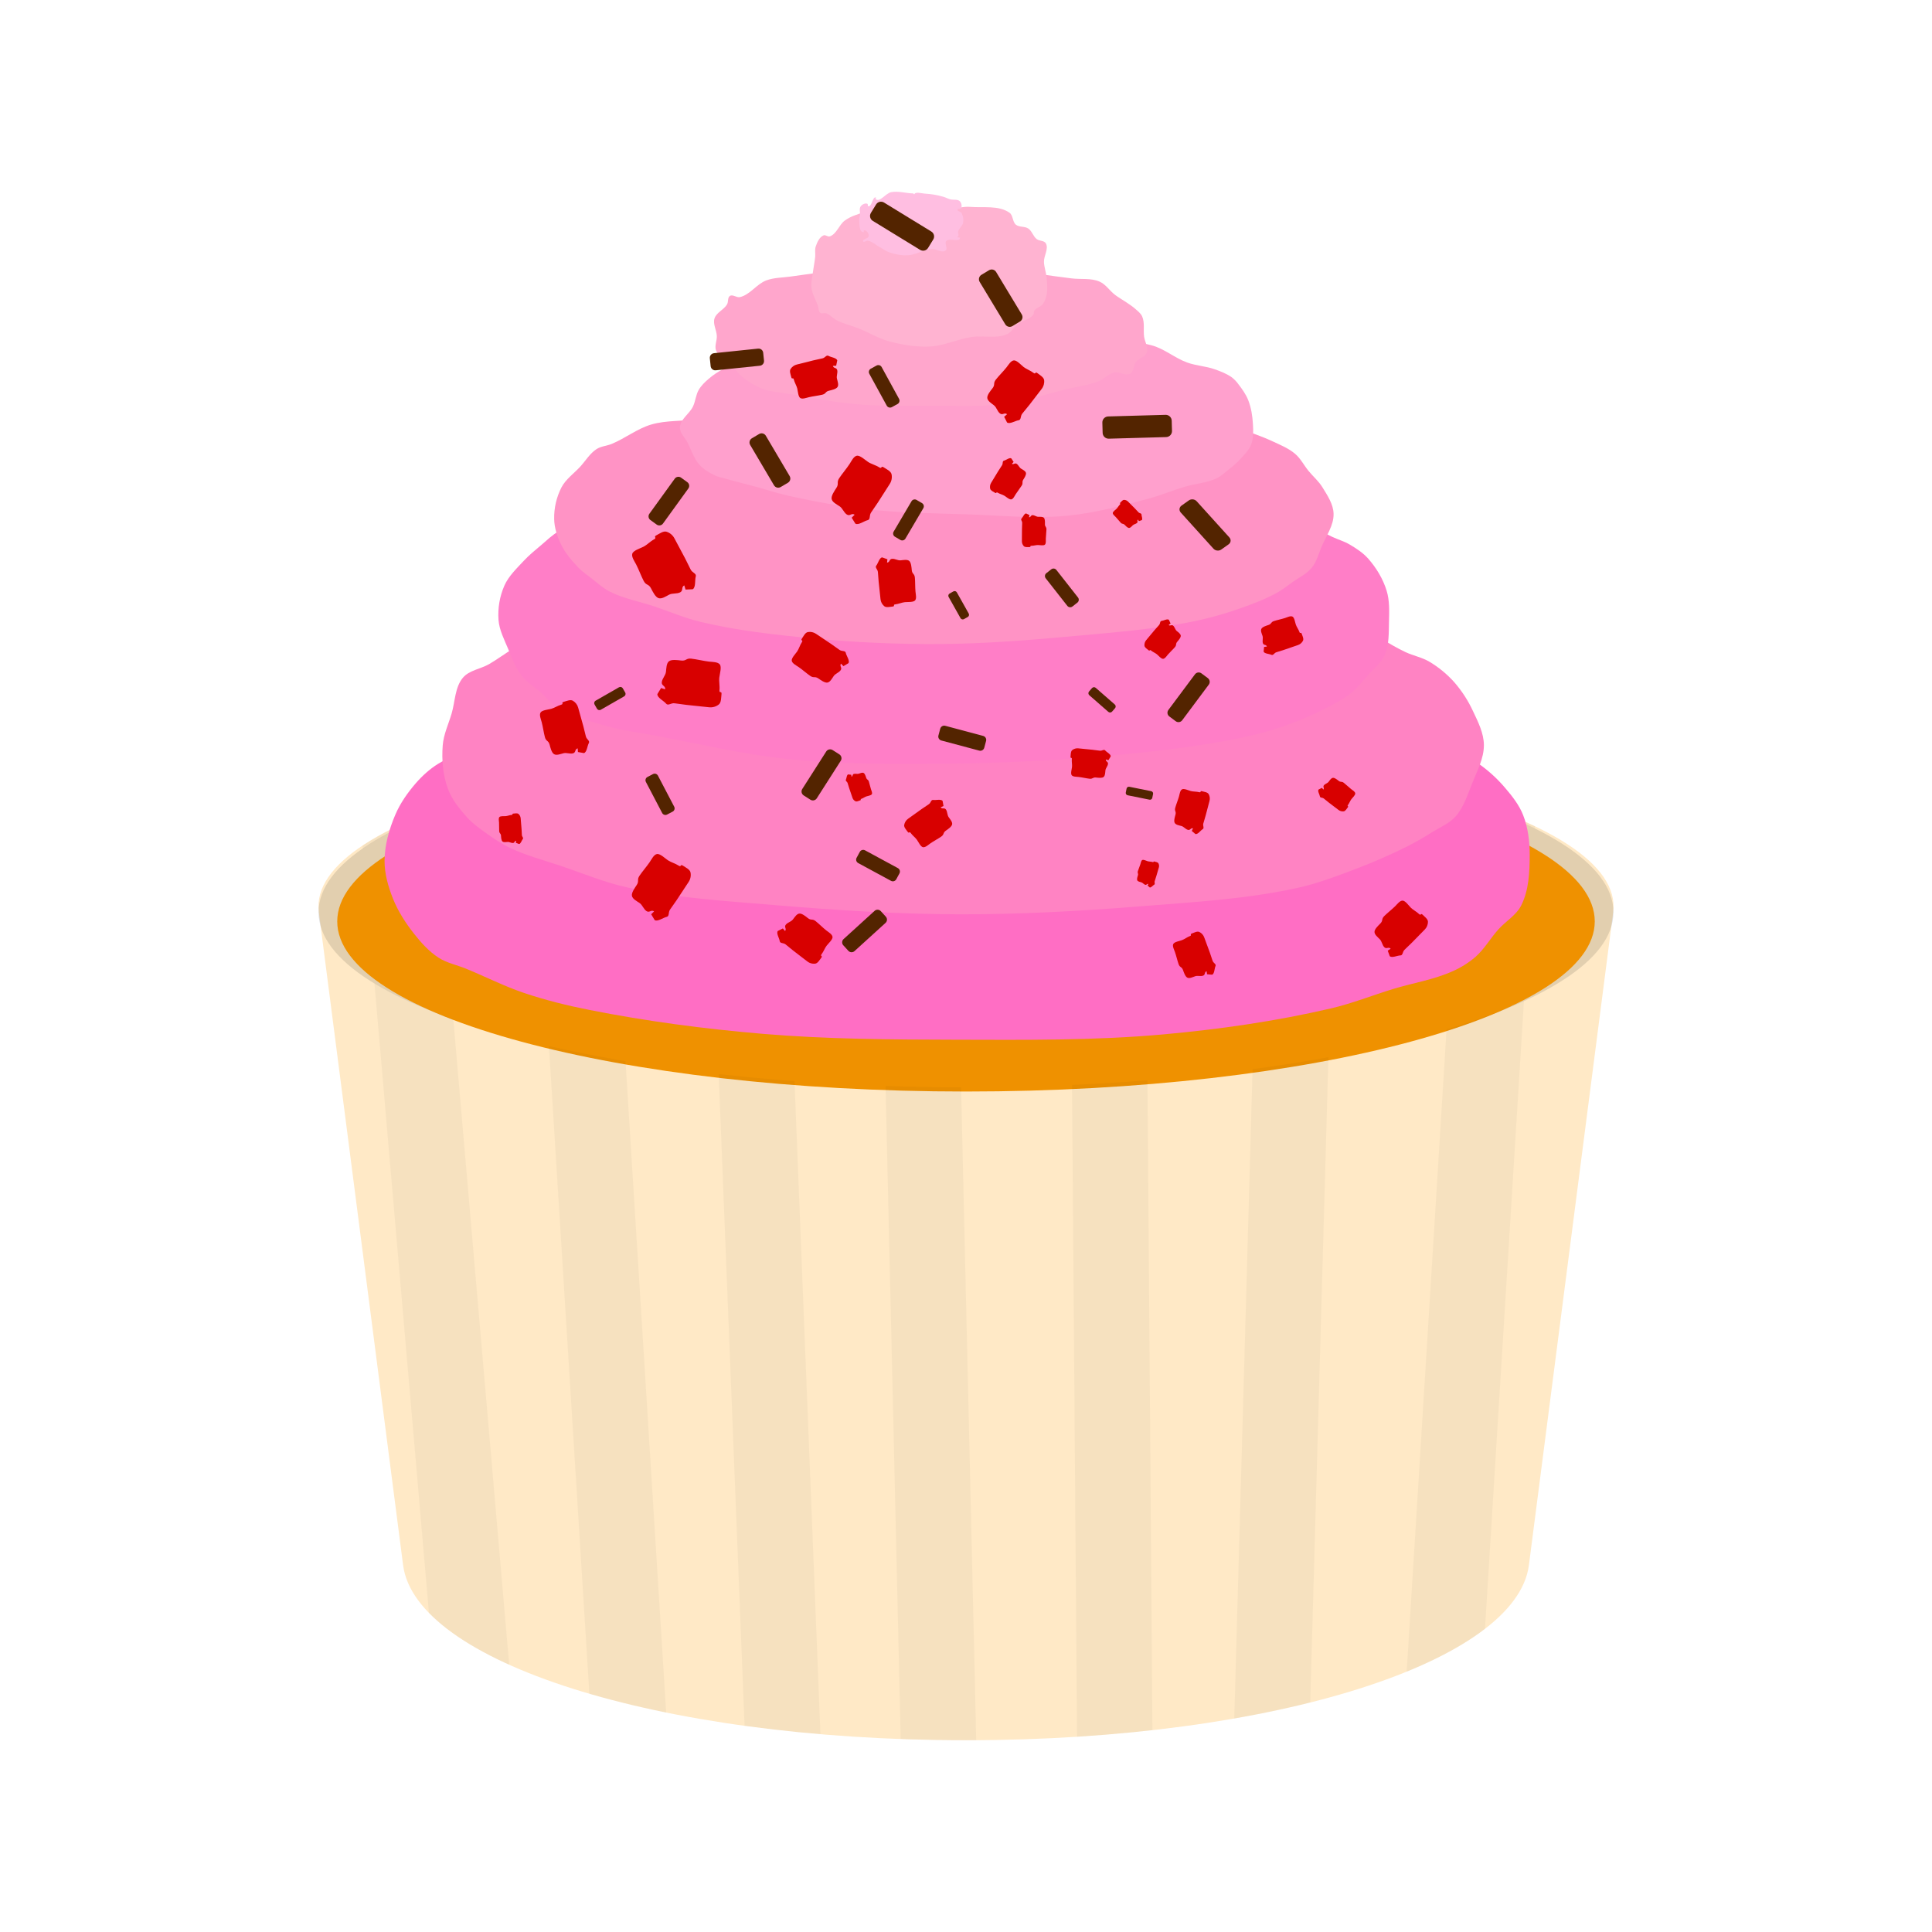
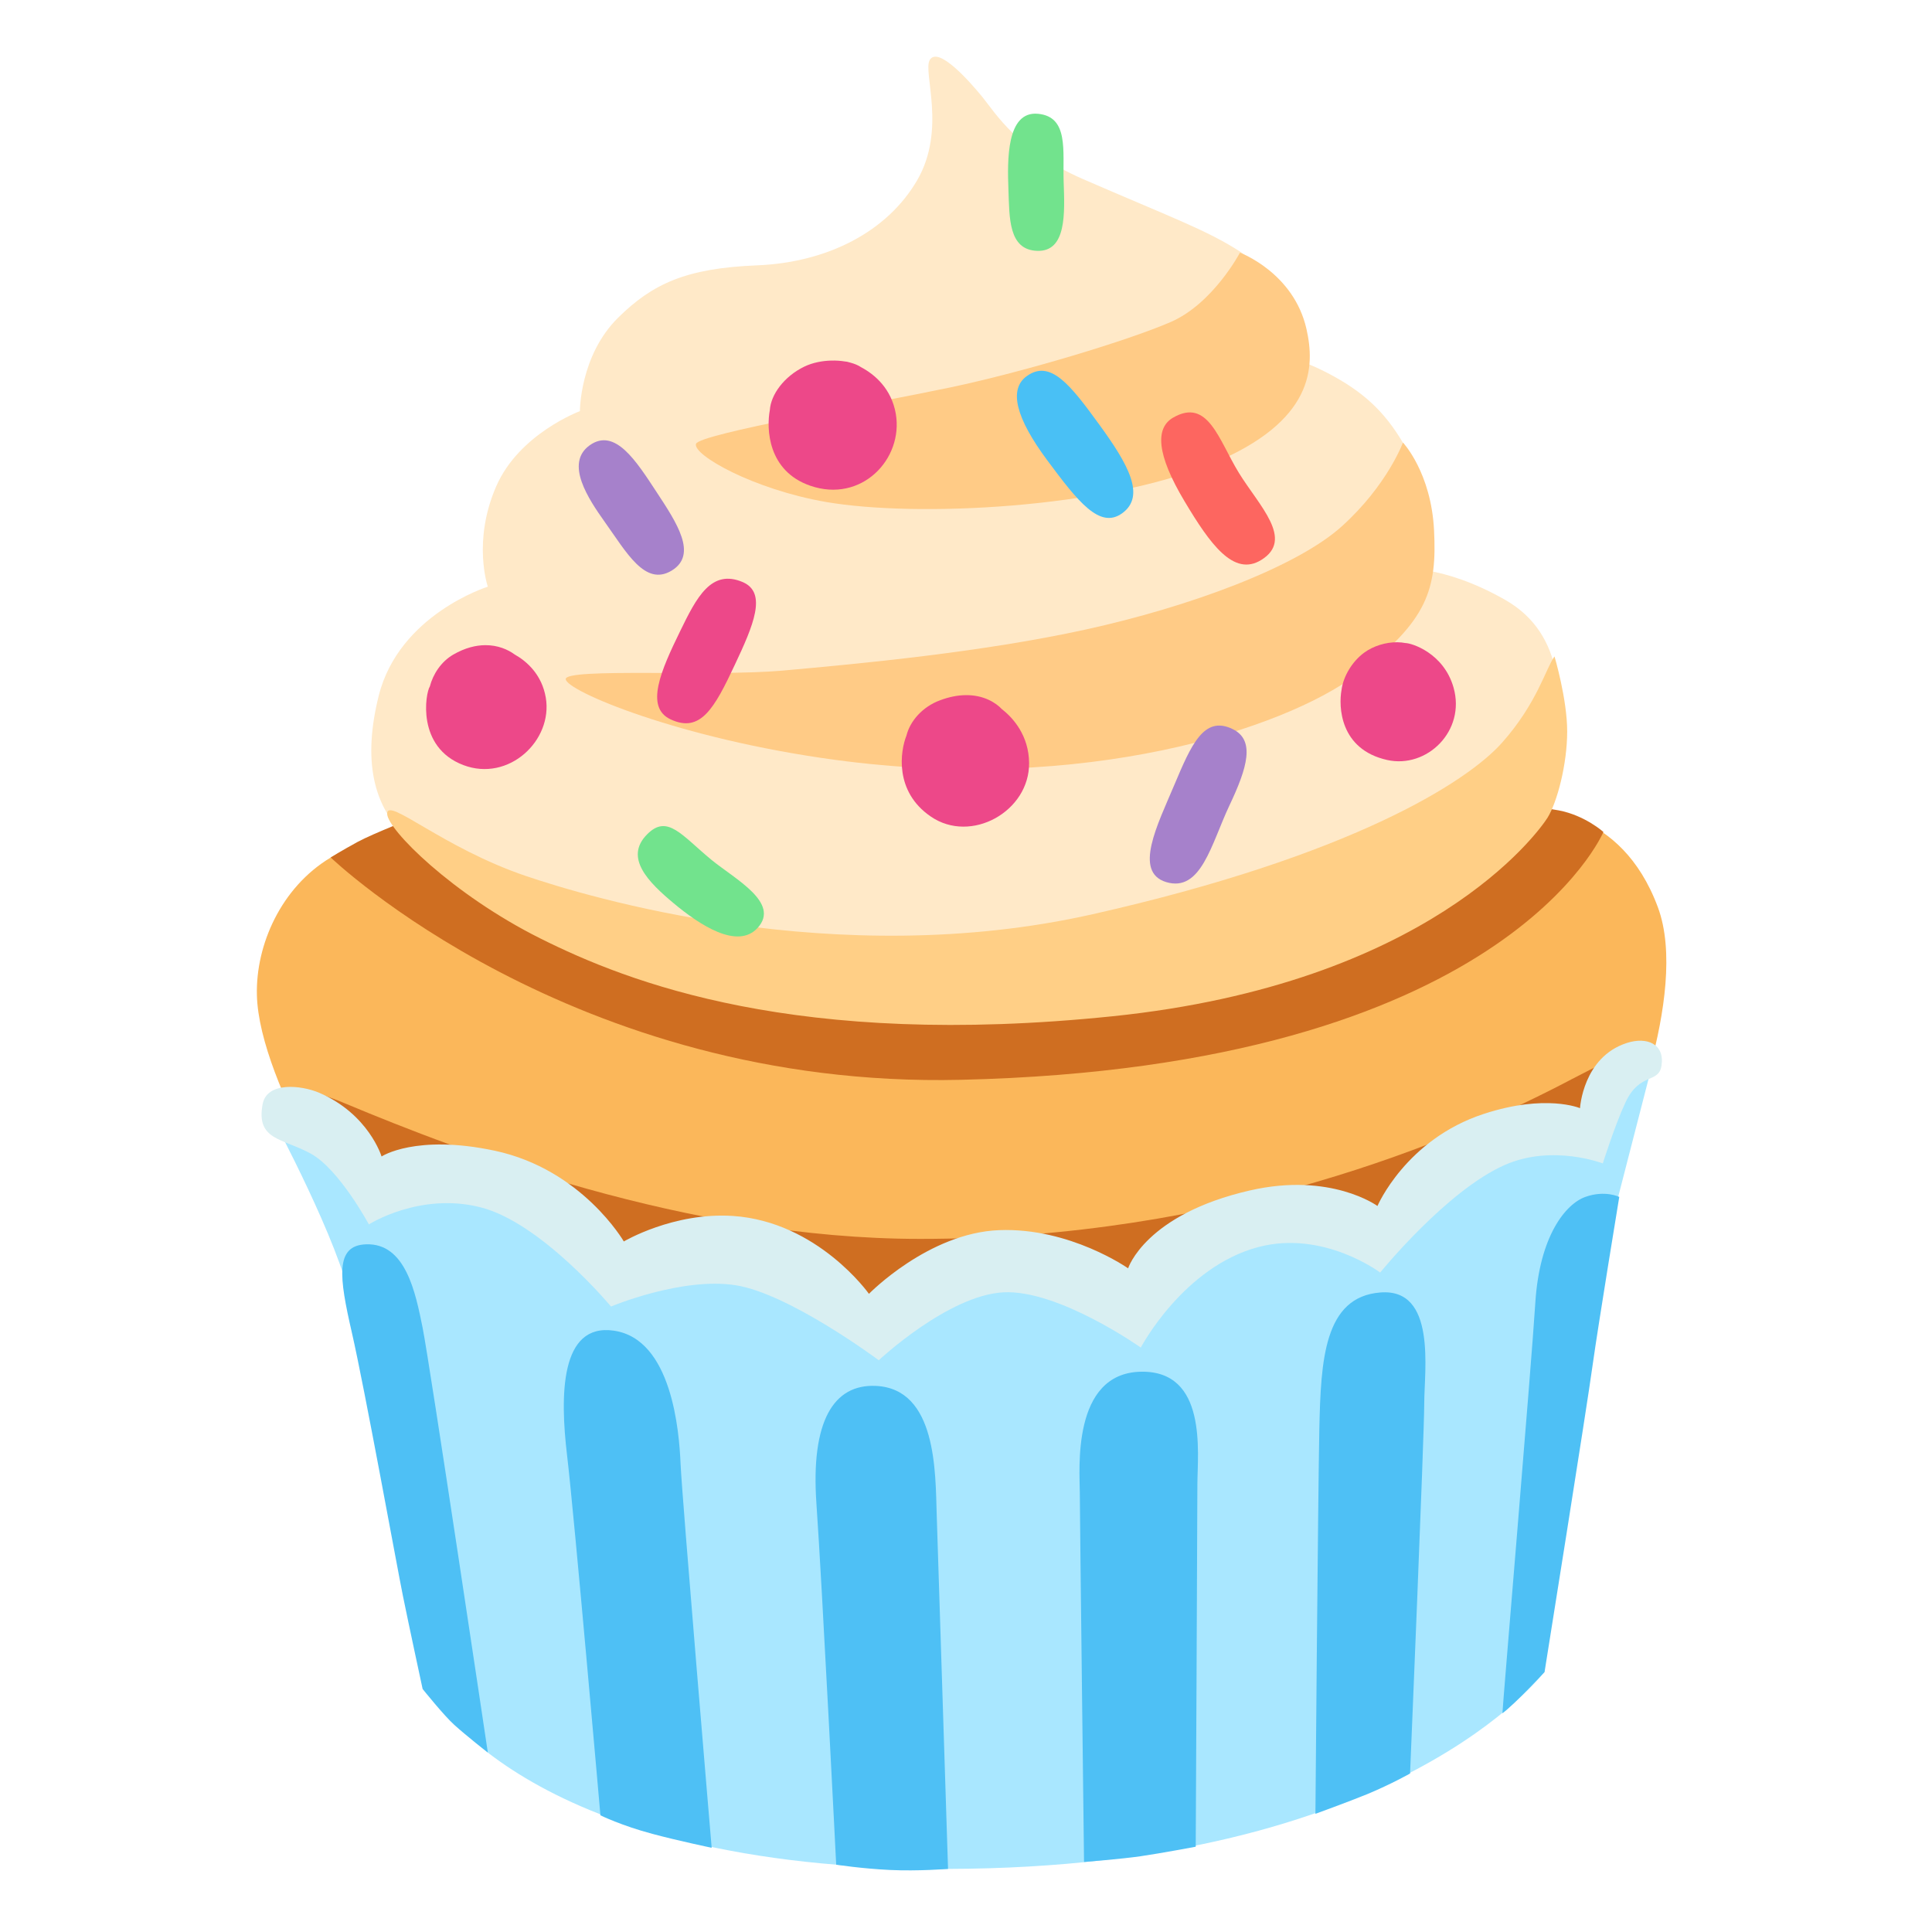
- <svg xmlns="http://www.w3.org/2000/svg" width="128" height="128">
-   <defs>
-     <linearGradient id="a">
-       <stop offset="0" />
-       <stop offset="1" stop-opacity="0" />
-     </linearGradient>
-     <clipPath id="b">
-       <path d="M60.082 25.263c-.725.017-1.439.044-2.154.07a42.896 11.606 0 0 1 2.154-.07zm-4.258.158c-.784.04-1.552.09-2.322.14a42.896 11.606 0 0 1 2.322-.14zm16.535.025a42.896 11.606 0 0 1 34.303 11.249c.487-5.518-14.713-10.175-34.303-11.249zm-20.537.231c-1.029.08-2.033.176-3.031.275a42.896 11.606 0 0 1 3.031-.275zm-3.79.35c-1.264.133-2.496.281-3.7.445a42.896 11.606 0 0 1 3.7-.445zm-3.71.447c-14.066 1.912-23.858 5.8-23.418 10.252a42.896 11.606 0 0 1 23.418-10.252zm62.287 10.71a42.896 11.606 0 0 1-42.826 11.241A42.896 11.606 0 0 1 21.02 37.698l5.468 42.38c.82 6.354 16.698 11.6 37.295 11.6s36.473-5.246 37.293-11.6z" fill="#ffe9c6" stroke-width="10" stroke-linecap="round" paint-order="stroke fill markers" />
-     </clipPath>
-   </defs>
-   <g transform="translate(0 -1.8)">
-     <g transform="translate(-.767 24.545)">
-       <path d="M101 80.334c-.796 6.173-16.222 11.27-36.233 11.27-20.011 0-35.437-5.097-36.233-11.27L23.11 38.3c-.797-6.174 18.65-11.271 41.657-11.271 23.007 0 42.454 5.097 41.657 11.27z" fill="#ffae31" stroke-width="10" stroke-linecap="round" paint-order="stroke fill markers" />
-       <path d="M102.061 80.949c-.82 6.354-16.697 11.601-37.294 11.601-20.597 0-36.474-5.247-37.294-11.601L21.89 37.684c-.82-6.354 19.197-11.6 42.877-11.6 23.68 0 43.697 5.246 42.877 11.6z" fill="#ffe9c6" stroke-width="10" stroke-linecap="round" paint-order="stroke fill markers" />
-       <ellipse cx="64.767" cy="37.69" rx="42.896" ry="11.606" fill-opacity=".117" stroke-width="10" stroke-linecap="round" paint-order="stroke fill markers" />
-       <ellipse ry="11.271" rx="41.657" cy="38.3" cx="64.767" fill="#ef9100" stroke-width="10" stroke-linecap="round" paint-order="stroke fill markers" />
-       <path clip-path="url(#b)" d="M73.78 110.197l-.673-88.096m10.435 86.427l2.376-84.374m8.274 83.799l5.178-83.415m-37.033 83.55l-1.989-85.93m-8.045 85.93L48.95 23.635m-6.408 84.318L37.288 23.77m-4.44 84.182L25.563 23.77" transform="translate(.985 .871)" fill="none" stroke="#000" stroke-width="5" stroke-opacity=".039" />
-     </g>
-     <g stroke-linecap="round">
-       <path d="M63.718 46.36c-4.69 0-8.866.424-13.28.856-3.727.365-7.484.642-11.136 1.465-1.51.34-2.955.92-4.416 1.429-1.307.455-2.603.94-3.887 1.455-.668.268-1.377.465-1.986.848-.55.344-1.04.789-1.465 1.278-.545.629-1.035 1.327-1.36 2.092-.41.961-.705 2.008-.71 3.052-.003.856.242 1.712.56 2.508.339.845.844 1.626 1.409 2.34.463.585.977 1.156 1.603 1.563.549.357 1.217.483 1.823.731 1.287.527 2.53 1.165 3.848 1.609 1.41.475 2.86.834 4.32 1.123 3.805.754 7.662 1.264 11.528 1.588 4.23.355 8.486.377 12.732.387 4.58.011 9.174.06 13.736-.35 3.738-.335 7.47-.873 11.126-1.721 1.41-.327 2.761-.871 4.145-1.294 1.314-.4 2.698-.612 3.95-1.18a6.063 6.063 0 0 0 1.489-.936c.594-.52.99-1.229 1.515-1.818.491-.552 1.197-.945 1.527-1.606.502-1.005.556-2.2.558-3.324.002-.897-.109-1.82-.436-2.654-.264-.671-.725-1.257-1.195-1.804a9.267 9.267 0 0 0-1.824-1.65c-.518-.35-1.114-.572-1.688-.818a46.77 46.77 0 0 0-3.845-1.444 51.073 51.073 0 0 0-4.48-1.265c-3.616-.831-7.27-1.555-10.959-1.959-4.466-.489-10.253-3.695-13.467-.556-.101.1.008.425.008.425" fill="#ff6ec4" stroke-width="10.002" paint-order="stroke fill markers" />
-       <path d="M63.788 40.366c-4.27 0-8.101-.155-12.122.254-3.513.357-6.932 1.357-10.42 1.914-1.353.216-2.77.132-4.076.553-1.13.365-2.12 1.075-3.146 1.675-.553.324-1.063.715-1.617 1.036-.565.327-1.319.403-1.739.904-.535.638-.513 1.585-.75 2.383-.207.698-.532 1.377-.587 2.103-.074.961.01 1.967.345 2.871.264.712.759 1.328 1.266 1.892.341.38.762.684 1.176.984.528.382 1.073.75 1.66 1.034 1.081.52 2.255.818 3.391 1.203 1.462.496 2.9 1.096 4.407 1.427 3.23.708 6.554.896 9.848 1.174 4.016.339 8.045.589 12.075.601 3.986.012 7.973-.203 11.946-.52 3.51-.281 7.054-.471 10.495-1.223 1.33-.29 2.613-.779 3.886-1.264a36.503 36.503 0 0 0 3.452-1.513 21.206 21.206 0 0 0 1.641-.942c.519-.323 1.118-.564 1.521-1.023.536-.609.787-1.423 1.089-2.176.33-.828.789-1.665.783-2.555-.006-.785-.385-1.532-.721-2.241a8.08 8.08 0 0 0-1.242-1.92A7.026 7.026 0 0 0 94.7 45.64c-.485-.288-1.058-.393-1.57-.631-1.09-.508-2.07-1.242-3.184-1.696-1.34-.547-2.749-.932-4.167-1.223-3.358-.691-6.795-.948-10.212-1.236-3.948-.332-8.71 1.823-11.874-.564-.035-.027-.042-.126-.042-.126" fill="#ff83c3" stroke-width="9.107" paint-order="stroke fill markers" />
-       <path d="M62.372 33.145c-3.665 0-6.878.419-10.303.79-2.8.304-5.592.709-8.37 1.177-1.19.2-2.393.368-3.553.7-1.078.309-2.168.642-3.143 1.195-.416.235-.76.579-1.125.887-.407.343-.822.68-1.185 1.07-.47.506-.996 1.002-1.276 1.634a4.809 4.809 0 0 0-.389 2.274c.051.67.378 1.294.636 1.916.255.613.488 1.255.895 1.779.337.434.833.718 1.244 1.083.37.33.68.74 1.102.999.996.612 2.152.93 3.275 1.253 1.019.293 2.078.42 3.12.615 2.957.552 5.894 1.261 8.887 1.569 3.418.35 6.867.337 10.302.31 3.505-.028 7.013-.18 10.505-.484 2.898-.253 5.8-.565 8.657-1.114a24.745 24.745 0 0 0 3.3-.85 22.465 22.465 0 0 0 2.983-1.274c.538-.276 1.082-.557 1.554-.935.421-.337.76-.768 1.117-1.172.397-.447.904-.833 1.141-1.382.293-.677.26-1.459.278-2.197.017-.685.046-1.396-.156-2.052-.238-.776-.675-1.503-1.21-2.113-.345-.393-.796-.686-1.246-.951-.36-.212-.77-.326-1.147-.504-1.124-.526-2.16-1.253-3.33-1.664-1.078-.38-2.227-.515-3.35-.724-2.963-.552-5.931-1.123-8.932-1.402-3.376-.313-8.853 2.826-10.166-.3-.039-.093.206-.222.206-.222" fill="#ff7ec7" stroke-width="7.818" paint-order="stroke fill markers" />
-       <path d="M62.653 27.972c-3.162 0-6.202-.099-9.278.232-2.395.257-4.716.992-7.097 1.358-1.04.16-2.124.068-3.132.364-.931.274-1.717.91-2.614 1.282-.328.136-.71.152-1.008.345-.444.288-.723.772-1.08 1.162-.42.457-.962.83-1.248 1.38a4.407 4.407 0 0 0-.481 2.093c.011.579.2 1.156.454 1.676.284.583.717 1.09 1.166 1.558.243.253.537.451.815.665.404.312.784.668 1.238.902.919.473 1.96.653 2.94.98 1.027.344 2.028.779 3.08 1.031 2.394.573 4.854.847 7.304 1.083a83.39 83.39 0 0 0 8.642.385c3.007-.024 6.01-.27 9.005-.545 2.576-.237 5.165-.442 7.701-.95a23.459 23.459 0 0 0 3.117-.872c.812-.284 1.62-.592 2.376-1.002.39-.212.74-.49 1.1-.747.426-.303.926-.534 1.256-.94.319-.391.448-.905.642-1.372.3-.722.822-1.422.802-2.203-.016-.637-.409-1.218-.743-1.76-.249-.404-.622-.717-.922-1.085-.3-.367-.517-.812-.878-1.12-.436-.373-.984-.593-1.504-.835-.742-.346-1.523-.604-2.295-.876-.984-.348-1.962-.726-2.978-.969-2.546-.609-5.154-.959-7.76-1.212-2.866-.278-7.148-2.802-8.633-.334-.066.109.192.33.192.33" fill="#ff93c5" stroke-width="6.744" paint-order="stroke fill markers" />
-       <path d="M64.305 23.908c-2.34 0-4.589-.081-6.875.078-1.77.123-3.557.253-5.28.678-.764.188-1.475.546-2.211.82-.656.244-1.345.415-1.968.734-.368.189-.719.42-1.031.69-.241.208-.478.435-.64.708-.202.34-.219.763-.39 1.12-.234.486-.836.832-.863 1.372-.02.378.332.68.505 1.016.253.491.413 1.05.78 1.462.279.312.656.53 1.032.713.186.09.394.126.592.183.694.2 1.395.37 2.09.558.747.203 1.482.45 2.236.617 1.72.383 3.46.696 5.21.888 2.164.239 4.346.26 6.521.33 2.241.071 4.495.307 6.726.089 1.83-.18 3.621-.663 5.397-1.14.795-.215 1.558-.539 2.347-.774.706-.21 1.47-.25 2.134-.566.263-.125.48-.331.708-.513.281-.225.567-.45.81-.714.29-.316.616-.631.767-1.032.156-.416.133-.885.108-1.328-.03-.536-.115-1.081-.31-1.582-.152-.387-.4-.733-.654-1.062a2.172 2.172 0 0 0-.427-.447c-.336-.243-.733-.396-1.124-.535-.595-.213-1.247-.239-1.841-.453-.818-.295-1.508-.912-2.348-1.138-1.708-.458-3.529-.247-5.291-.39-2.255-.185-4.798-1.734-6.76-.607-.13.076-.191.41-.191.41" fill="#ffa0cd" stroke-width="4.99" paint-order="stroke fill markers" />
-       <path d="M61.363 19.251c-1.786 0-3.346.213-5.013.379a97.232 97.232 0 0 0-3.965.491c-.54.077-1.107.065-1.618.257-.645.244-1.075.954-1.747 1.106-.217.05-.474-.197-.661-.078-.166.105-.09.388-.189.558-.21.362-.711.538-.834.938-.114.373.14.77.155 1.16.012.316-.16.648-.055.947.08.229.314.37.483.542.277.283.59.527.868.809.104.104.184.232.297.326.417.346.879.658 1.384.855.574.224 1.208.246 1.815.352 1.5.26 3 .563 4.517.694 1.534.133 3.078.097 4.617.094 1.728-.003 3.469.097 5.182-.126 1.369-.179 2.687-.638 4.029-.965.721-.176 1.472-.262 2.163-.537.36-.143.635-.485 1.013-.571.354-.082.774.252 1.087.067.244-.144.193-.542.365-.768.192-.254.614-.326.722-.627.12-.334-.132-.7-.179-1.052-.059-.444.053-.927-.128-1.337-.094-.211-.295-.358-.467-.512-.169-.152-.364-.273-.55-.403-.253-.175-.525-.322-.77-.507-.364-.273-.62-.705-1.038-.887-.568-.248-1.231-.135-1.846-.211-1.387-.172-2.768-.384-4.154-.553-1.68-.205-3.354-.567-5.046-.56a.459.459 0 0 0-.055.006" fill="#ffa6cc" stroke-width="3.809" paint-order="stroke fill markers" />
-       <path d="M61.719 15.368c-.968 0-1.756-.03-2.622.09-.826.114-1.65.304-2.43.596a2.77 2.77 0 0 0-.7.36c-.385.288-.536.894-.992 1.047-.13.044-.282-.121-.41-.068-.276.115-.422.45-.52.733-.077.218-.014.463-.037.693-.034.336-.108.668-.15 1.003-.041.346-.14.694-.097 1.04.053.423.289.802.43 1.205.053.153.028.363.157.461.101.078.26-.016.381.025.267.09.453.339.703.466.466.237.984.352 1.469.545.679.27 1.312.665 2.017.855.88.236 1.803.382 2.713.336.927-.048 1.796-.483 2.714-.624.783-.121 1.645.13 2.37-.19.3-.132.458-.472.718-.67.322-.246.801-.306 1.035-.637.047-.067.008-.172.051-.242.13-.21.435-.26.58-.46.141-.193.213-.436.255-.672.062-.355.018-.722-.015-1.081-.031-.343-.162-.675-.174-1.02-.014-.414.329-.878.124-1.238-.111-.194-.433-.145-.608-.283-.232-.184-.308-.528-.552-.696-.238-.163-.604-.074-.826-.258-.229-.19-.176-.617-.419-.789-.721-.509-1.74-.316-2.62-.39-.88-.073-2.054.604-2.648-.05-.092-.1.03-.408.03-.408" fill="#ffb3d1" stroke-width="2.804" paint-order="stroke fill markers" />
-       <path d="M60.505 14.614c-.422 0-.976-.171-1.455-.085-.372.067-.754.706-1.04.457-.025-.02.054-.077.026-.093-.224-.123-.26.62-.51.572-.057-.011-.006-.138-.058-.162-.143-.067-.348.04-.444.165-.122.163-.02.407-.05.608-.012.08-.055.157-.05.237.017.304-.017.874.287.868.04-.001-.006-.109.033-.117.158-.035.323.207.315.368-.008.174-.451.206-.374.362.047.095.208-.066.312-.048.282.049.504.271.755.407.226.123.433.287.677.37.385.13.8.211 1.207.19.545-.026 1.04-.37 1.583-.414.314-.025.702.294.94.088.154-.134-.103-.458.029-.615.2-.238.882.107.91-.203.006-.061-.157-.012-.168-.071-.006-.03.052-.035.062-.063.037-.094-.036-.205-.012-.303.052-.213.288-.355.328-.57a.989.989 0 0 0-.108-.66c-.057-.096-.28-.098-.264-.21.012-.084.195-.024.237-.099.074-.134.03-.344-.076-.455-.155-.161-.442-.074-.657-.136-.153-.045-.294-.126-.447-.167a5.252 5.252 0 0 0-1.18-.204c-.25-.009-.703-.17-.75.076-.004.026.07.036.07.036" fill="#ffbee1" stroke-width="1.225" paint-order="stroke fill markers" />
-     </g>
-     <path d="M34.193 57.501c-.12.009-.085.14-.205.15-.121.008-.23-.08-.35-.07-.115.007-.268.038-.348-.032-.08-.07-.089-.264-.097-.379-.012-.169-.107-.138-.12-.307-.011-.169.001-.402-.01-.57-.009-.116-.047-.28.023-.36.07-.08.302-.054.417-.062.12-.009.27-.072.39-.08.12-.009-.001-.08.12-.089.115-.008.26-.044.34.025.08.07.135.175.143.29.012.169.047.546.059.715.012.169.01.226.021.395.008.115.128.184.058.264-.07.08-.132.319-.247.327l-.21-.08" fill="#d80000" stroke-width="2.529" stroke-linecap="round" paint-order="stroke fill markers" />
-     <path d="M38.274 51.38c-.209.056-.102.274-.31.33-.208.055-.427-.06-.636-.005-.198.053-.454.157-.618.062-.164-.094-.244-.431-.297-.63-.077-.29-.233-.205-.311-.496-.078-.291-.135-.703-.213-.994-.052-.198-.173-.474-.078-.637.094-.164.509-.196.707-.248.208-.056.447-.216.656-.272.208-.055-.03-.138.179-.194.198-.053.438-.166.602-.07a.76.76 0 0 1 .35.457c.077.291.264.94.342 1.23.078.292.093.393.17.684.053.198.286.278.19.442-.094.164-.123.602-.321.655l-.397-.07" fill="#d80000" stroke-width="4.503" stroke-linecap="round" paint-order="stroke fill markers" />
-     <path d="M45.336 40.583c-.225.118-.046.342-.272.46-.226.117-.508.04-.734.156-.215.112-.484.298-.697.23-.213-.067-.39-.435-.502-.65-.164-.315-.322-.177-.486-.492-.164-.316-.335-.776-.499-1.092-.111-.214-.321-.5-.254-.714.068-.213.537-.355.752-.466.226-.118.46-.363.687-.48.225-.118-.07-.153.156-.27.215-.112.463-.303.676-.236a.897.897 0 0 1 .52.439c.163.315.545 1.015.709 1.33.164.316.207.428.37.744.112.215.4.248.333.461-.067.213.011.725-.203.836l-.475.021" fill="#d80000" stroke-width="5.315" stroke-linecap="round" paint-order="stroke fill markers" />
-     <path d="M62.32 55.284c.105.15.247.001.352.15.104.15.076.358.18.507.1.142.257.316.229.474-.028.157-.273.318-.415.418-.209.146-.095.245-.304.391-.21.146-.52.31-.729.457-.142.1-.325.275-.483.247-.158-.028-.303-.348-.402-.49-.105-.15-.301-.293-.406-.443-.104-.15-.101.064-.206-.086-.1-.142-.259-.3-.23-.458a.643.643 0 0 1 .262-.41c.209-.146.67-.483.879-.629.209-.146.284-.187.493-.333.143-.1.139-.307.297-.28.157.028.514-.075.613.067l.06.335" fill="#d80000" stroke-width="3.809" stroke-linecap="round" paint-order="stroke fill markers" />
-     <path d="M55.717 45.767c-.116.17.097.262-.02.432-.116.17-.347.222-.463.392-.111.161-.233.397-.41.43-.178.033-.446-.162-.607-.273-.238-.163-.298-.004-.535-.167-.238-.163-.535-.426-.773-.589-.161-.11-.42-.235-.453-.413-.033-.178.248-.458.359-.62.116-.17.19-.435.307-.605.116-.17-.108-.082.009-.252.11-.162.215-.393.393-.426a.726.726 0 0 1 .538.115c.237.163.777.517 1.014.68.237.163.311.227.549.39.161.11.38.024.413.202.033.178.284.514.173.675l-.33.196" fill="#d80000" stroke-width="4.304" stroke-linecap="round" paint-order="stroke fill markers" />
-     <path d="M56.415 53.257c.106-.035.044-.146.15-.18.107-.036.224.018.33-.017.102-.033.232-.095.32-.05.087.044.139.216.172.318.049.148.127.1.176.248.049.149.09.36.14.51.033.1.104.24.06.328-.045.087-.26.116-.36.149-.107.035-.226.125-.333.16-.106.035.02.071-.087.106-.101.033-.222.099-.31.055a.395.395 0 0 1-.195-.228c-.049-.148-.165-.48-.214-.628-.049-.149-.06-.2-.108-.35-.033-.1-.156-.135-.112-.223s.047-.316.148-.349l.207.025" fill="#d80000" stroke-width="2.339" stroke-linecap="round" paint-order="stroke fill markers" />
-     <path d="M52.012 63.484c.124-.157-.077-.26.046-.417.124-.157.35-.193.474-.35.118-.15.25-.37.424-.39.174-.021.42.184.57.302.22.173.288.022.507.195.22.173.491.446.71.619.15.117.393.254.414.428.02.174-.27.428-.387.578-.123.157-.212.408-.335.565-.124.157.099.087-.025.244-.118.15-.233.367-.407.388a.704.704 0 0 1-.514-.146c-.219-.172-.719-.549-.938-.722-.22-.172-.287-.239-.506-.411-.15-.118-.367-.048-.388-.222-.02-.174-.242-.515-.125-.665l.333-.168" fill="#d80000" stroke-width="4.174" stroke-linecap="round" paint-order="stroke fill markers" />
-     <path d="M44.07 47.47c.029-.249-.254-.226-.225-.476.03-.249.248-.436.277-.686.028-.237.025-.559.198-.696.172-.136.571-.078.808-.05.349.04.323-.166.67-.125.35.04.82.155 1.168.195.237.028.586.015.723.188.137.172-.007.634-.034.871-.03.25.041.577.012.826-.029.25.163.028.134.277-.028.237-.009.546-.181.682a.884.884 0 0 1-.645.182c-.348-.04-1.13-.115-1.479-.156-.348-.04-.464-.067-.812-.108-.237-.028-.423.19-.56.017-.137-.173-.598-.392-.57-.629l.245-.399" fill="#d80000" stroke-width="5.24" stroke-linecap="round" paint-order="stroke fill markers" />
-     <path d="M43.335 62.182c-.199-.135-.304.115-.503-.019s-.262-.403-.46-.537c-.19-.128-.465-.267-.505-.473-.04-.207.184-.52.312-.71.187-.278.001-.346.189-.624.187-.278.49-.627.678-.905.128-.19.27-.492.477-.532.207-.04.536.284.726.412.199.134.508.218.707.352.199.135.095-.126.294.009.189.127.46.247.5.453a.846.846 0 0 1-.13.628c-.187.278-.594.909-.782 1.187-.187.278-.261.364-.449.642-.127.19-.025.443-.231.484-.207.04-.596.335-.785.208l-.231-.384" fill="#d80000" stroke-width="5.011" stroke-linecap="round" paint-order="stroke fill markers" />
-     <path d="M56.622 35.9c-.206-.135-.31.123-.517-.012-.206-.135-.274-.41-.48-.545-.196-.129-.481-.268-.525-.48-.044-.212.182-.537.31-.733.19-.288-.002-.356.186-.644.19-.288.497-.65.686-.939.128-.196.27-.509.482-.553.212-.044.555.285.751.413.206.136.525.217.731.353.207.135.096-.131.303.004.196.129.475.248.52.46a.869.869 0 0 1-.125.646c-.189.288-.598.942-.787 1.23-.19.289-.264.378-.453.667-.128.196-.02.455-.231.5-.212.043-.607.352-.804.224l-.242-.391" fill="#d80000" stroke-width="5.149" stroke-linecap="round" paint-order="stroke fill markers" />
-     <path d="M66.723 29.244c-.178-.14-.295.088-.473-.052-.178-.14-.218-.398-.396-.538-.17-.134-.42-.284-.443-.481-.023-.198.21-.478.343-.647.196-.249.026-.326.222-.575.196-.249.506-.557.702-.805.134-.17.289-.445.487-.468.197-.024.485.305.654.438.178.14.464.24.642.381.178.14.098-.112.276.028.17.134.416.265.44.463a.799.799 0 0 1-.166.582c-.196.249-.623.815-.819 1.064-.196.249-.272.325-.468.574-.133.17-.054.415-.252.439-.197.023-.584.275-.753.142l-.191-.378" fill="#d80000" stroke-width="4.734" stroke-linecap="round" paint-order="stroke fill markers" />
-     <path d="M55.182 26.04c.045.186.241.095.286.282.044.186-.063.377-.019.563.043.177.13.407.042.55-.088.144-.389.207-.566.25-.26.062-.187.202-.447.265-.26.062-.627.104-.887.166-.177.042-.424.143-.567.056-.143-.088-.162-.456-.204-.634-.045-.186-.182-.401-.226-.588-.045-.186-.124.023-.169-.163-.042-.177-.137-.393-.049-.536a.674.674 0 0 1 .414-.3c.26-.062.84-.213 1.1-.276.26-.062.35-.073.61-.135.177-.043.253-.247.396-.16.144.088.531.124.574.301l-.071.35" fill="#d80000" stroke-width="3.996" stroke-linecap="round" paint-order="stroke fill markers" />
-     <path d="M68.174 36.072c.132.003.106-.144.238-.142.132.002.242.107.374.11.126.002.294-.017.375.067.08.083.071.295.069.42-.003.185.103.161.1.346-.003.184-.039.437-.042.621-.002.126.023.308-.06.39-.084.08-.333.029-.459.026-.132-.002-.3.052-.432.05-.132-.002-.006.087-.138.085-.126-.003-.287.023-.367-.06a.466.466 0 0 1-.129-.328c.003-.185.002-.599.005-.783.003-.185.011-.247.014-.432.003-.125-.121-.212-.038-.292.084-.08.174-.334.3-.332l.222.108" fill="#d80000" stroke-width="2.759" stroke-linecap="round" paint-order="stroke fill markers" />
-     <path d="M58.77 39.073c.196-.018.133-.23.329-.25.195-.018.375.12.57.1.187-.017.434-.072.567.038.133.11.154.425.171.611.026.274.18.22.205.494.026.274.015.653.041.926.018.187.085.452-.025.585-.11.133-.487.1-.674.117-.195.018-.435.126-.63.145-.196.018.005.129-.19.147-.187.018-.42.083-.553-.027a.693.693 0 0 1-.245-.464c-.026-.274-.097-.885-.123-1.159-.025-.274-.024-.367-.05-.64-.017-.187-.214-.294-.104-.427s.202-.522.388-.54l.346.123" fill="#d80000" stroke-width="4.107" stroke-linecap="round" paint-order="stroke fill markers" />
-     <path d="M75.389 36.223c-.078.075.023.145-.055.22-.077.076-.202.08-.28.155-.073.072-.16.18-.255.18-.095-.002-.213-.13-.285-.203-.106-.109-.153-.033-.26-.141-.105-.109-.231-.275-.337-.384-.072-.074-.193-.165-.192-.26.002-.095.176-.21.25-.283.077-.075.143-.204.22-.28.078-.076-.047-.054.03-.13.075-.071.152-.18.247-.179.096.001.194.041.266.115.106.108.348.347.453.455.106.109.138.15.243.258.072.074.194.051.193.147-.001.095.094.294.02.366l-.191.067" fill="#d80000" stroke-width="2.264" stroke-linecap="round" paint-order="stroke fill markers" />
-     <path d="M67.04 32.526c.126.08.185-.078.312 0 .126.08.17.244.297.323.12.075.294.155.323.282.03.127-.102.327-.177.447-.11.176.007.214-.103.391-.11.176-.29.4-.4.576-.075.12-.157.311-.284.34-.127.03-.339-.164-.459-.239-.126-.078-.32-.123-.446-.202-.126-.079-.056.08-.182.002-.12-.075-.29-.143-.32-.27a.525.525 0 0 1 .066-.392c.11-.177.348-.577.458-.754.11-.176.153-.231.263-.408.075-.12.006-.275.133-.304.128-.03.362-.222.482-.147l.152.233" fill="#d80000" stroke-width="3.108" stroke-linecap="round" paint-order="stroke fill markers" />
-     <path d="M73.265 52.113c-.017.156.16.14.142.297-.017.156-.153.274-.17.43-.017.15-.014.351-.121.437-.108.087-.358.052-.507.036-.218-.024-.2.104-.42.08-.218-.024-.512-.094-.73-.118-.15-.016-.368-.006-.455-.114-.086-.108.002-.398.019-.546.017-.156-.029-.361-.012-.517.018-.157-.102-.017-.084-.173.016-.149.003-.342.11-.428a.554.554 0 0 1 .403-.117c.219.024.709.068.927.092.218.024.29.04.51.065.148.016.264-.12.35-.013.086.108.376.243.36.391l-.152.251" fill="#d80000" stroke-width="3.282" stroke-linecap="round" paint-order="stroke fill markers" />
-     <path d="M83.936 44.637c-.052-.157-.214-.065-.266-.221-.051-.156.027-.328-.025-.485-.05-.148-.14-.34-.076-.468.065-.13.318-.206.467-.255.218-.072.146-.187.364-.26.218-.072.53-.135.748-.207.148-.05.353-.154.482-.09.129.065.172.38.221.528.052.156.185.331.237.488.051.156.104-.029.156.127.05.149.146.327.081.456a.58.58 0 0 1-.332.287c-.219.072-.704.245-.923.317-.218.073-.294.089-.513.161-.148.05-.199.23-.328.166-.13-.065-.464-.067-.513-.216l.035-.305" fill="#d80000" stroke-width="3.438" stroke-linecap="round" paint-order="stroke fill markers" />
-     <path d="M77.427 43.208c.109.093.188-.048.297.045.109.093.128.256.237.35.104.088.258.189.268.314.01.125-.145.296-.233.4-.13.152-.024.205-.154.358-.13.152-.334.338-.464.49-.088.104-.193.274-.318.284-.126.01-.3-.204-.403-.293-.109-.093-.286-.163-.395-.256-.11-.093-.065.068-.174-.025-.104-.088-.256-.177-.266-.303a.505.505 0 0 1 .118-.363c.13-.152.414-.5.544-.652.13-.152.18-.198.31-.35.088-.104.044-.262.17-.272.125-.01.375-.159.479-.07l.111.243" fill="#d80000" stroke-width="2.992" stroke-linecap="round" paint-order="stroke fill markers" />
-     <path d="M79.94 66.145c-.168.06-.064.235-.234.295-.169.06-.359-.02-.528.04-.161.057-.367.162-.51.094-.142-.068-.232-.342-.29-.503-.084-.237-.208-.155-.292-.391-.084-.237-.16-.575-.245-.812-.057-.16-.177-.381-.109-.524.068-.142.41-.197.57-.254.17-.06.358-.21.527-.27.17-.061-.034-.114.136-.174.16-.058.353-.168.495-.1a.633.633 0 0 1 .322.356c.084.237.284.762.369.999.084.237.104.32.188.556.057.161.256.212.189.354-.068.143-.062.509-.223.566l-.334-.03" fill="#d80000" stroke-width="3.754" stroke-linecap="round" paint-order="stroke fill markers" />
-     <path d="M87.679 54.111c.082-.105-.053-.173.03-.279.082-.106.234-.13.316-.236.078-.1.166-.249.283-.263.117-.015.283.122.383.2.148.115.193.014.34.13.148.114.331.297.479.412.1.078.264.169.278.286.015.116-.179.287-.257.388-.082.106-.14.275-.223.38-.082.106.067.058-.016.164-.078.1-.155.247-.271.261a.472.472 0 0 1-.345-.096c-.148-.115-.484-.365-.632-.48-.147-.115-.193-.16-.34-.275-.1-.078-.246-.03-.26-.147-.015-.117-.165-.345-.087-.445l.223-.114" fill="#d80000" stroke-width="2.798" stroke-linecap="round" paint-order="stroke fill markers" />
-     <path d="M92.136 64.654c-.146-.147-.276.047-.422-.1-.146-.146-.155-.383-.302-.53-.139-.14-.349-.302-.348-.484 0-.182.242-.41.381-.549.205-.204.059-.293.263-.497.205-.205.52-.45.725-.654.14-.14.31-.372.492-.372.181 0 .406.33.545.469.147.147.395.269.54.415.147.147.102-.09.248.056.14.14.349.285.348.467a.73.73 0 0 1-.213.51c-.204.204-.653.67-.858.875-.205.205-.282.266-.486.47-.14.139-.095.37-.277.37-.181 0-.56.186-.698.047l-.133-.363" fill="#d80000" stroke-width="4.323" stroke-linecap="round" paint-order="stroke fill markers" />
-     <path d="M76.082 60.364c-.098-.03-.11.086-.209.056-.098-.03-.158-.133-.257-.163-.093-.028-.224-.05-.267-.13-.042-.08.01-.238.04-.331.041-.138-.044-.143-.002-.28.042-.139.123-.32.165-.458.028-.094.049-.236.129-.28.08-.042.256.05.35.079.098.03.236.025.334.055.1.03.024-.063.122-.033.094.028.22.043.263.123.042.08.055.18.026.274-.042.138-.13.449-.172.586-.042.138-.061.183-.103.321-.029.094.046.185-.034.228-.08.042-.202.213-.296.184l-.144-.128" fill="#d80000" stroke-width="2.154" stroke-linecap="round" paint-order="stroke fill markers" />
-     <path d="M79.043 56.68c-.164-.045-.178.145-.34.1-.164-.044-.267-.21-.43-.255-.156-.042-.37-.073-.444-.203-.074-.129.005-.389.048-.544.063-.229-.077-.232-.014-.46.063-.229.187-.53.25-.759.042-.155.07-.39.199-.463.129-.074.422.069.578.112.163.045.389.03.552.076.163.045.035-.106.199-.061.155.043.363.061.436.19.074.13.098.294.056.45-.063.228-.193.742-.256.97-.063.228-.092.303-.155.531-.043.155.083.302-.046.375-.13.074-.323.36-.478.317l-.241-.205" fill="#d80000" stroke-width="3.537" stroke-linecap="round" paint-order="stroke fill markers" />
-     <rect rx=".186" y="-12.229" x="61.46" height="2.156" width=".691" transform="rotate(60.183)" fill="#532400" stroke-width="6.52" stroke-linecap="round" paint-order="stroke fill markers" />
-     <rect rx=".242" y="67.098" x="13.035" height="2.808" width=".9" transform="rotate(-27.645)" fill="#532400" stroke-width="8.492" stroke-linecap="round" paint-order="stroke fill markers" />
-     <rect rx=".168" y="66.651" x="34.573" height="1.944" width=".623" transform="rotate(-29.3)" fill="#532400" stroke-width="5.879" stroke-linecap="round" paint-order="stroke fill markers" />
-     <rect rx=".25" y="-53.612" x="-38.695" height="2.904" width=".931" transform="rotate(151.303)" fill="#532400" stroke-width="8.782" stroke-linecap="round" paint-order="stroke fill markers" />
-     <rect rx=".242" y="-76.88" x="-30.663" height="2.804" width=".899" transform="rotate(141.897)" fill="#532400" stroke-width="8.48" stroke-linecap="round" paint-order="stroke fill markers" />
-     <rect rx=".155" y="83.868" x="-38.604" height="1.791" width=".574" transform="rotate(-78.571)" fill="#532400" stroke-width="5.418" stroke-linecap="round" paint-order="stroke fill markers" />
-     <rect rx=".307" y="6.828" x="-92.39" height="3.561" width="1.142" transform="rotate(-143.281)" fill="#532400" stroke-width="10.771" stroke-linecap="round" paint-order="stroke fill markers" />
-     <rect rx=".175" y="-87.685" x="-12.108" height="2.026" width=".649" transform="rotate(131.155)" fill="#532400" stroke-width="6.127" stroke-linecap="round" paint-order="stroke fill markers" />
-     <rect rx=".258" y="77.827" x="-24.779" height="2.989" width=".958" transform="rotate(-61.556)" fill="#532400" stroke-width="9.039" stroke-linecap="round" paint-order="stroke fill markers" />
-     <rect rx=".29" y="-2.005" x="-86.04" height="3.359" width="1.077" transform="rotate(-132.279)" fill="#532400" stroke-width="10.157" stroke-linecap="round" paint-order="stroke fill markers" />
-     <rect rx=".307" y="-17.27" x="-75.044" height="3.564" width="1.143" transform="rotate(-147.435)" fill="#532400" stroke-width="10.778" stroke-linecap="round" paint-order="stroke fill markers" />
-     <rect rx=".324" y="-55.631" x="-28.1" height="3.751" width="1.203" transform="rotate(149.443)" fill="#532400" stroke-width="11.345" stroke-linecap="round" paint-order="stroke fill markers" />
-     <rect rx=".299" y="-4.127" x="-56.974" height="3.466" width="1.111" transform="rotate(-144.128)" fill="#532400" stroke-width="10.481" stroke-linecap="round" paint-order="stroke fill markers" />
-     <rect rx=".271" y="-76.24" x="32.057" height="3.143" width="1.008" transform="rotate(104.938)" fill="#532400" stroke-width="9.505" stroke-linecap="round" paint-order="stroke fill markers" />
-     <rect rx=".244" y="-2.13" x="-70.71" height="2.828" width=".907" transform="rotate(-149.527)" fill="#532400" stroke-width="8.554" stroke-linecap="round" paint-order="stroke fill markers" />
-     <rect rx=".348" y="-78.535" x="-35.566" height="3.925" width="1.292" transform="matrix(-.81548 .57878 -.67076 -.74167 0 0)" fill="#532400" stroke-width="12.028" stroke-linecap="round" paint-order="stroke fill markers" />
-     <rect rx=".397" y="-76.77" x="31.429" height="4.597" width="1.474" transform="rotate(88.4)" fill="#532400" stroke-width="13.902" stroke-linecap="round" paint-order="stroke fill markers" />
-     <rect rx=".383" y="-61.953" x="-17.613" height="4.442" width="1.424" transform="rotate(121.488)" fill="#532400" stroke-width="13.434" stroke-linecap="round" paint-order="stroke fill markers" />
-     <rect rx=".342" y="-54.713" x="-46.244" height="3.97" width="1.273" transform="rotate(148.868)" fill="#532400" stroke-width="12.005" stroke-linecap="round" paint-order="stroke fill markers" />
-     <rect rx=".307" y="-47.696" x="29.947" height="3.554" width="1.139" transform="rotate(84.077)" fill="#532400" stroke-width="10.748" stroke-linecap="round" paint-order="stroke fill markers" />
-   </g>
+ <svg xmlns="http://www.w3.org/2000/svg" version="1.1" id="Layer_3" x="0px" y="0px" viewBox="0 0 128 128" style="enable-background:new 0 0 128 128;" xml:space="preserve">
+   <defs id="defs17392" />
+   <path style="fill:#FBB75A;" d="M24.25,82.44c0,0-7.09-10.51-7.23-16.52c-0.08-3.32,1.6-7.13,4.88-9.1s7.79-3.28,7.79-3.28  l72.08,0.19c0,0,5.59-0.3,8.07,6.38c2.16,5.82-2.63,16.71-2.63,16.71S70.33,90.32,60.38,89.57S24.25,82.44,24.25,82.44z" id="path17329" />
+   <path style="fill:#CF6E21;" d="M45.65,57.19l-18.02-3.1c0,0-2.91,1.13-3.94,1.69c-1.03,0.56-1.78,1.03-1.78,1.03  s15.96,15.34,41.76,14.73c36.04-0.84,42.56-16.42,42.56-16.42s-1.22-1.1-2.96-1.43c-2.79-0.53-6.85-0.16-6.85-0.16L45.65,57.19z" id="path17331" />
+   <path style="fill:#CF6E21;" d="M19.74,75.21l-0.45-2.98c0,0,0.72-0.32,3.61,0.89c7.52,3.14,22.59,8.96,38.06,8.96  c20.05,0,35.45-6.5,43.15-10.57c3.52-1.86,4.93-2.24,4.93-2.24l-1.83,9.13L61.88,93.32L22.93,81.78L19.74,75.21z" id="path17333" />
+   <path style="fill:#A9E7FF;" d="M32.69,78.59l-9.2-1.03l-5.4-3.43c0,0,4.42,8.24,5.17,12.18s5.38,25.97,5.38,25.97  s6.33,11.61,34.16,11.54c29.89-0.07,39.51-13.05,39.51-13.05l2.87-24.33l2.01-7.07l2.16-8.39l-10.32,5.54l-7.32,4.97h-8.54  l-8.73,3.66l-9.76-0.84l-7.04,3.19l-9.57-4.13l-7.79,0.94L32.69,78.59z" id="path17335" />
+   <path style="fill:#4EC0F5;" d="M40.67,88.16c-3.57-0.52-3.57,4.32-3.1,8.26c0.47,3.94,2.21,23.85,2.21,23.85s1.38,0.68,3.45,1.23  c1.67,0.45,3.92,0.92,3.92,0.92s-1.97-23.28-2.06-25.43S44.52,88.72,40.67,88.16z" id="path17337" />
+   <path style="fill:#4EC0F5;" d="M58.03,91.82c-2.81-0.13-4.32,2.35-3.94,7.79s1.31,23.93,1.31,23.93s1.68,0.26,3.55,0.35  c1.88,0.09,3.86-0.07,3.86-0.07s-0.66-20.65-0.75-23.46S62.07,92.01,58.03,91.82z" id="path17339" />
+   <path style="fill:#4EC0F5;" d="M24.25,82.44c-2.07,0.07-1.78,2.18-0.94,5.84c0.84,3.66,3,15.56,3.38,17.43  c0.38,1.88,1.31,6.19,1.31,6.19s1.4,1.75,2.1,2.38c0.83,0.75,2.22,1.83,2.22,1.83S28.47,90.32,28,87.97  C27.53,85.63,26.87,82.34,24.25,82.44z" id="path17341" />
+   <path style="fill:#4EC0F5;" d="M75.58,90.88c-4.61,0.1-4.04,6.57-4.04,7.98c0,1.41,0.28,24.5,0.28,24.5s2.44-0.19,3.75-0.38  s3.65-0.63,3.65-0.63s0.11-21.99,0.11-24.05C79.34,96.23,80,90.79,75.58,90.88z" id="path17343" />
+   <path style="fill:#4EC0F5;" d="M91.45,85.63c-3.73,0.29-3.94,4.5-4.04,9.01c-0.09,4.5-0.26,25.53-0.26,25.53s2.18-0.79,3.45-1.31  c1.58-0.66,2.82-1.36,2.82-1.36s0.94-22.38,0.94-24.54S95.19,85.33,91.45,85.63z" id="path17345" />
+   <path style="fill:#4EC0F5;" d="M99.54,113.51c0.81-0.6,2.79-2.73,2.79-2.73s2.82-17.64,3.19-20.37c0.38-2.72,1.76-11.11,1.76-11.11  s-0.94-0.47-2.25,0c-1.31,0.47-3.03,2.59-3.31,7C101.44,90.72,99.54,113.13,99.54,113.51z" id="path17347" />
+   <path style="fill:#D9EFF2;" d="M99.7,77.18c-3.85,1.69-8.26,7.13-8.26,7.13s-3.75-2.83-8.07-1.69c-4.97,1.31-7.79,6.66-7.79,6.66  s-5.44-3.85-9.1-3.66c-3.66,0.19-8.26,4.5-8.26,4.5s-5.91-4.41-9.48-4.97c-3.57-0.56-8.26,1.41-8.26,1.41s-4.6-5.54-8.63-6.57  s-7.41,1.13-7.41,1.13s-1.97-3.66-3.85-4.69s-3.64-0.88-3.19-3.28c0.28-1.5,2.56-1.26,3.75-0.75c3.28,1.41,4.13,4.22,4.13,4.22  s2.25-1.5,7.51-0.38c5.78,1.24,8.54,6.01,8.54,6.01s3.28-1.95,7.23-1.69c5.63,0.38,9.01,5.16,9.01,5.16s3.94-4.04,8.63-4.22  s8.54,2.53,8.54,2.53s1.13-3.57,8.07-5.16c5.37-1.23,8.45,1.03,8.45,1.03s1.88-4.41,7.04-6.1c4.12-1.35,6.38-0.38,6.38-0.38  s0.19-3.38,3.1-4.32c1.33-0.43,2.52,0.06,2.3,1.5c-0.19,1.22-1.44,0.41-2.39,2.44c-0.7,1.5-1.5,4.04-1.5,4.04  S102.86,75.79,99.7,77.18z" id="path17349" />
+   <path style="fill:#FFE9C8;" d="M61.6,3.97c-0.48,0.79,1.13,4.6-0.84,7.98c-1.97,3.38-5.91,5.44-10.61,5.63s-6.92,1.22-9.2,3.47  c-2.54,2.51-2.53,6.19-2.53,6.19s-4.02,1.49-5.54,4.97c-1.6,3.66-0.56,6.66-0.56,6.66s-5.88,1.83-7.23,7.23  c-1.03,4.13-0.48,7.38,2.05,9.54s21.13,10.73,39.43,9.14s36.6-12.29,36.7-15.2c0.09-2.91,0.56-7.51-3.57-9.85  c-4.13-2.35-6.95-2.06-6.95-2.06s1.41-6.29,0.19-8.35s-2.63-3.38-4.97-4.6c-2.35-1.22-3.47-1.13-3.47-1.13s0.33-5.19-2.31-6.9  c-2.25-1.46-4.63-2.3-10.45-4.83c-4.33-1.89-5.82-4.41-6.66-5.44C64.23,5.38,62.16,3.04,61.6,3.97z" id="path17351" />
+   <path style="fill:#FFCB86;" d="M46.11,29.41c-0.21,0.73,3.78,3.01,8.63,3.85c6.01,1.03,18.32,0.43,25.53-2.53  c6.85-2.82,6.84-6.47,6.29-8.92c-0.84-3.75-4.41-5.07-4.41-5.07s-1.78,3.38-4.6,4.6c-2.82,1.22-9.64,3.28-14.55,4.32  C57.66,26.78,46.3,28.75,46.11,29.41z" id="path17353" />
+   <path style="fill:#FFCB86;" d="M37.48,44.99c0,0.77,7.49,3.95,17.83,5.35c16.61,2.25,29.75-2.06,34.54-5.63s5.35-5.73,5.16-9.57  s-2.06-5.82-2.06-5.82s-1.03,2.82-4.04,5.54c-3,2.72-10.14,5.35-16.99,6.85c-6.85,1.5-14.83,2.25-20.08,2.72  C47.16,44.84,37.48,44.24,37.48,44.99z" id="path17355" />
+   <path style="fill:#FFCF86;" d="M102.99,43.49c0,0,0.84,2.82,0.84,4.97c0,2.16-0.66,4.69-1.31,5.73  c-0.66,1.03-7.88,10.98-28.81,13.14c-20.93,2.16-32.1-2.25-37.92-5.16c-5.82-2.91-10.14-7.23-10.14-8.26c0-1.14,3.66,2.25,9.2,4.13  c3.99,1.35,20.46,6.38,37.54,2.53s24.78-8.73,27.12-11.36S102.43,44.24,102.99,43.49z" id="path17357" />
+   <path style="fill:#A681CB;" d="M40.06,34.57c1.45,2.03,2.67,4.29,4.43,3.24c1.76-1.06,0.35-3.17-0.99-5.21s-2.75-4.29-4.43-3.1  C37.39,30.7,39.01,33.09,40.06,34.57z" id="path17359" />
+   <path style="fill:#49C0F5;" d="M68.01,24.93c-1.18,0.87-0.72,2.75,1.37,5.56c2.04,2.75,3.48,4.58,4.96,3.52  c1.6-1.15,0.39-3.27-1.51-5.88S69.59,23.77,68.01,24.93z" id="path17361" />
+   <path style="fill:#A681CB;" d="M77.79,52.03c-1.09,2.59-2.72,5.74-0.53,6.41c2.32,0.7,2.99-2.53,4.19-5.07  c1.2-2.53,1.72-4.34,0.21-5.07C79.76,47.38,78.92,49.35,77.79,52.03z" id="path17363" />
+   <path style="fill:#ED4889;" d="M45.06,41.82c-1.27,2.6-2.35,5.04-0.63,5.84c1.97,0.92,2.89-0.7,4.26-3.63  c1.22-2.59,2.15-4.75,0.53-5.46C47.12,37.67,46.15,39.58,45.06,41.82z" id="path17365" />
+   <path style="fill:#72E38D;" d="M42.88,55.27c-1.55,1.55,0.07,3.17,1.76,4.58c1.69,1.41,4.22,3.1,5.56,1.62  c1.5-1.66-1.48-3.21-3.06-4.5C45.16,55.34,44.22,53.92,42.88,55.27z" id="path17367" />
+   <path style="fill:#72E38D;" d="M68.78,7.54c-2.11-0.21-2.04,3.1-1.97,5s0,4.01,1.9,4.08c1.97,0.07,1.83-2.53,1.76-4.58  C70.4,10,70.82,7.74,68.78,7.54z" id="path17369" />
+   <path style="fill:#FD6660;" d="M77.72,27.67c-1.17,0.68-1.13,2.39,0.77,5.56c1.68,2.81,3.24,5,5.07,3.87  c2.21-1.36-0.14-3.59-1.48-5.77S80.04,26.33,77.72,27.67z" id="path17371" />
+   <path id="path17373" style="fill:#ED4889;" d="M 55.078 23.889 C 54.47 23.903 53.833 24.027 53.289 24.289 C 51.933 24.946 51.073 26.15 51.004 27.166 C 50.774 28.391 50.854 31.201 53.68 32.18 C 57.06 33.35 59.86 30.43 59.35 27.42 C 59.062 25.739 57.932 24.794 57.045 24.326 C 56.859 24.2 56.614 24.098 56.332 24.023 C 56.161 23.971 56.036 23.946 55.971 23.947 C 55.691 23.901 55.388 23.881 55.078 23.889 z " />
+   <path id="path17375" style="fill:#ED4889;" d="M 63.975 46.055 C 63.472 46.061 62.902 46.161 62.27 46.4 C 61.113 46.831 60.297 47.768 60.055 48.732 C 60.055 48.733 60.055 48.734 60.055 48.734 C 59.645 49.761 59.233 52.437 61.67 54.1 C 64.34 55.93 68.22 53.749 68.18 50.539 C 68.16 48.742 67.139 47.575 66.389 46.994 C 65.969 46.544 65.155 46.039 63.975 46.055 z " />
+   <path id="path17377" style="fill:#ED4889;" d="M 92.576 42.551 C 91.811 42.543 90.988 42.796 90.381 43.24 C 89.599 43.812 89 44.794 88.881 45.701 C 88.678 46.801 88.757 49.648 91.9 50.35 C 94.53 50.94 97.121 48.431 96.301 45.551 C 95.651 43.263 93.523 42.606 93.117 42.604 C 92.943 42.57 92.761 42.553 92.576 42.551 z " />
+   <path id="path17379" style="fill:#ED4889;" d="M 32.15 42.744 C 31.526 42.748 30.809 42.919 30.029 43.369 C 29.224 43.836 28.688 44.668 28.479 45.477 C 28.189 45.916 27.573 49.503 30.699 50.689 C 33.699 51.829 36.64 49.061 36.16 46.221 C 35.902 44.702 34.913 43.818 34.098 43.361 C 33.652 43.033 32.983 42.739 32.15 42.744 z " />
</svg>
